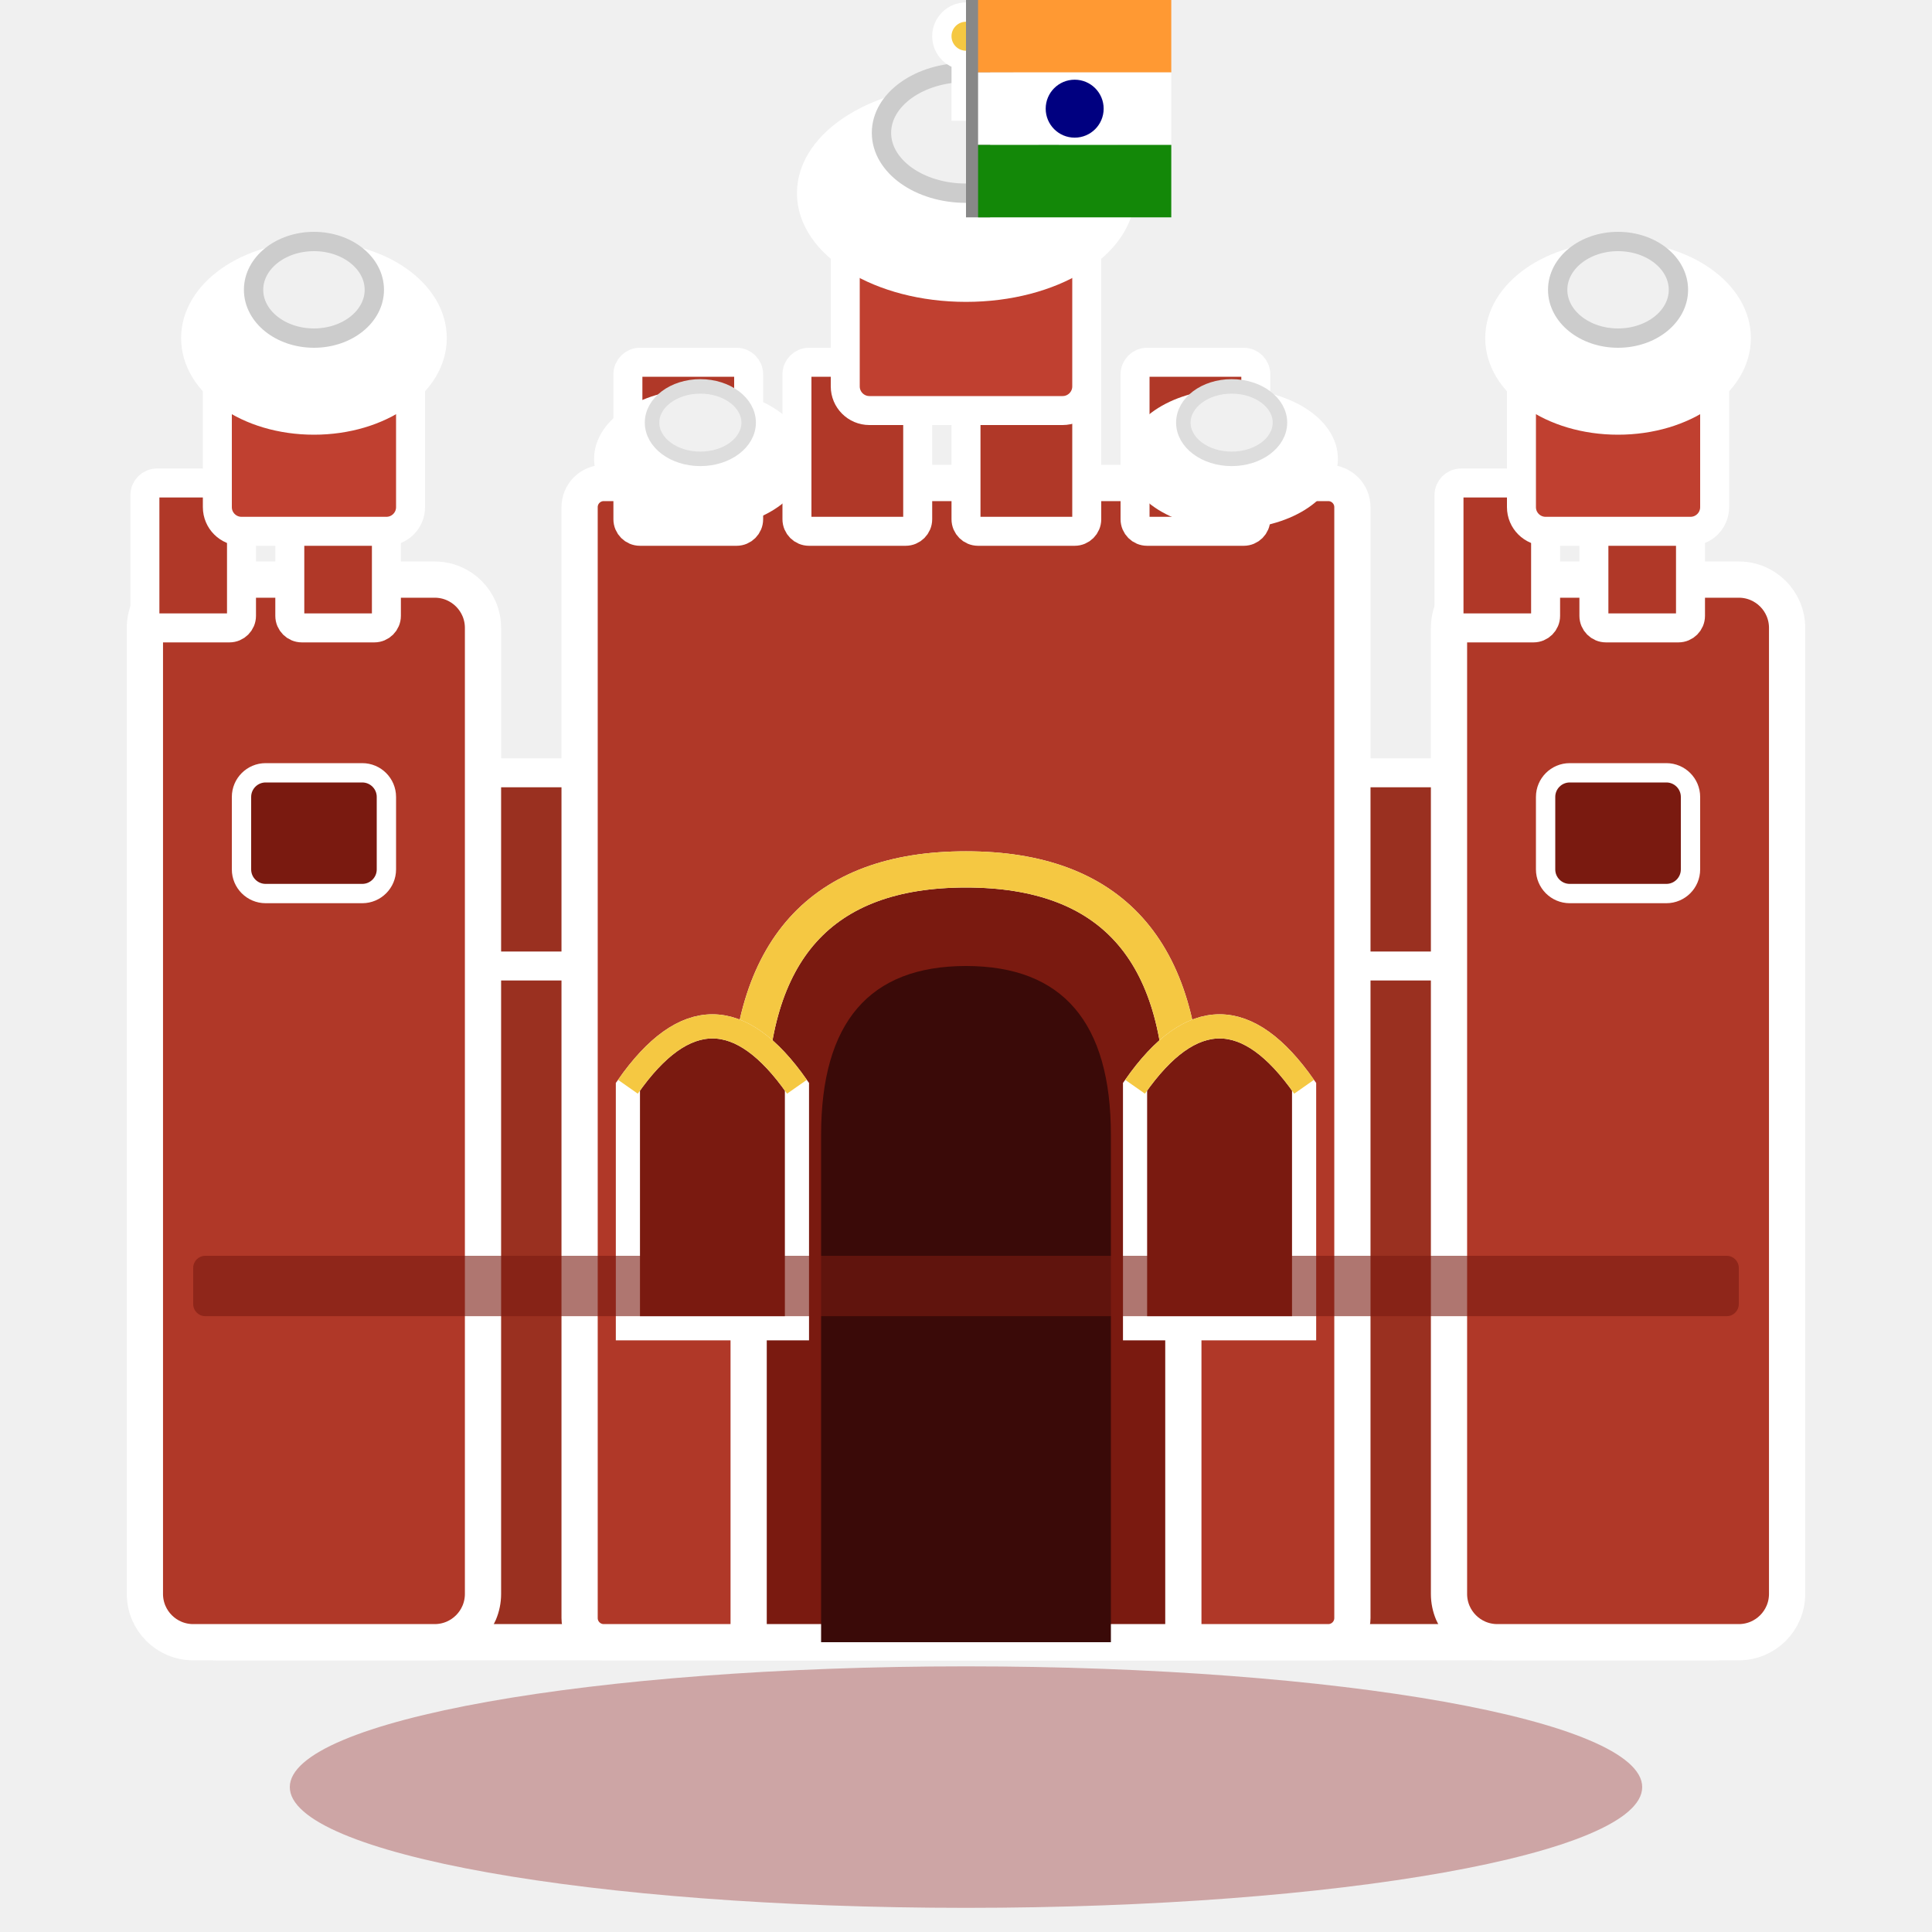
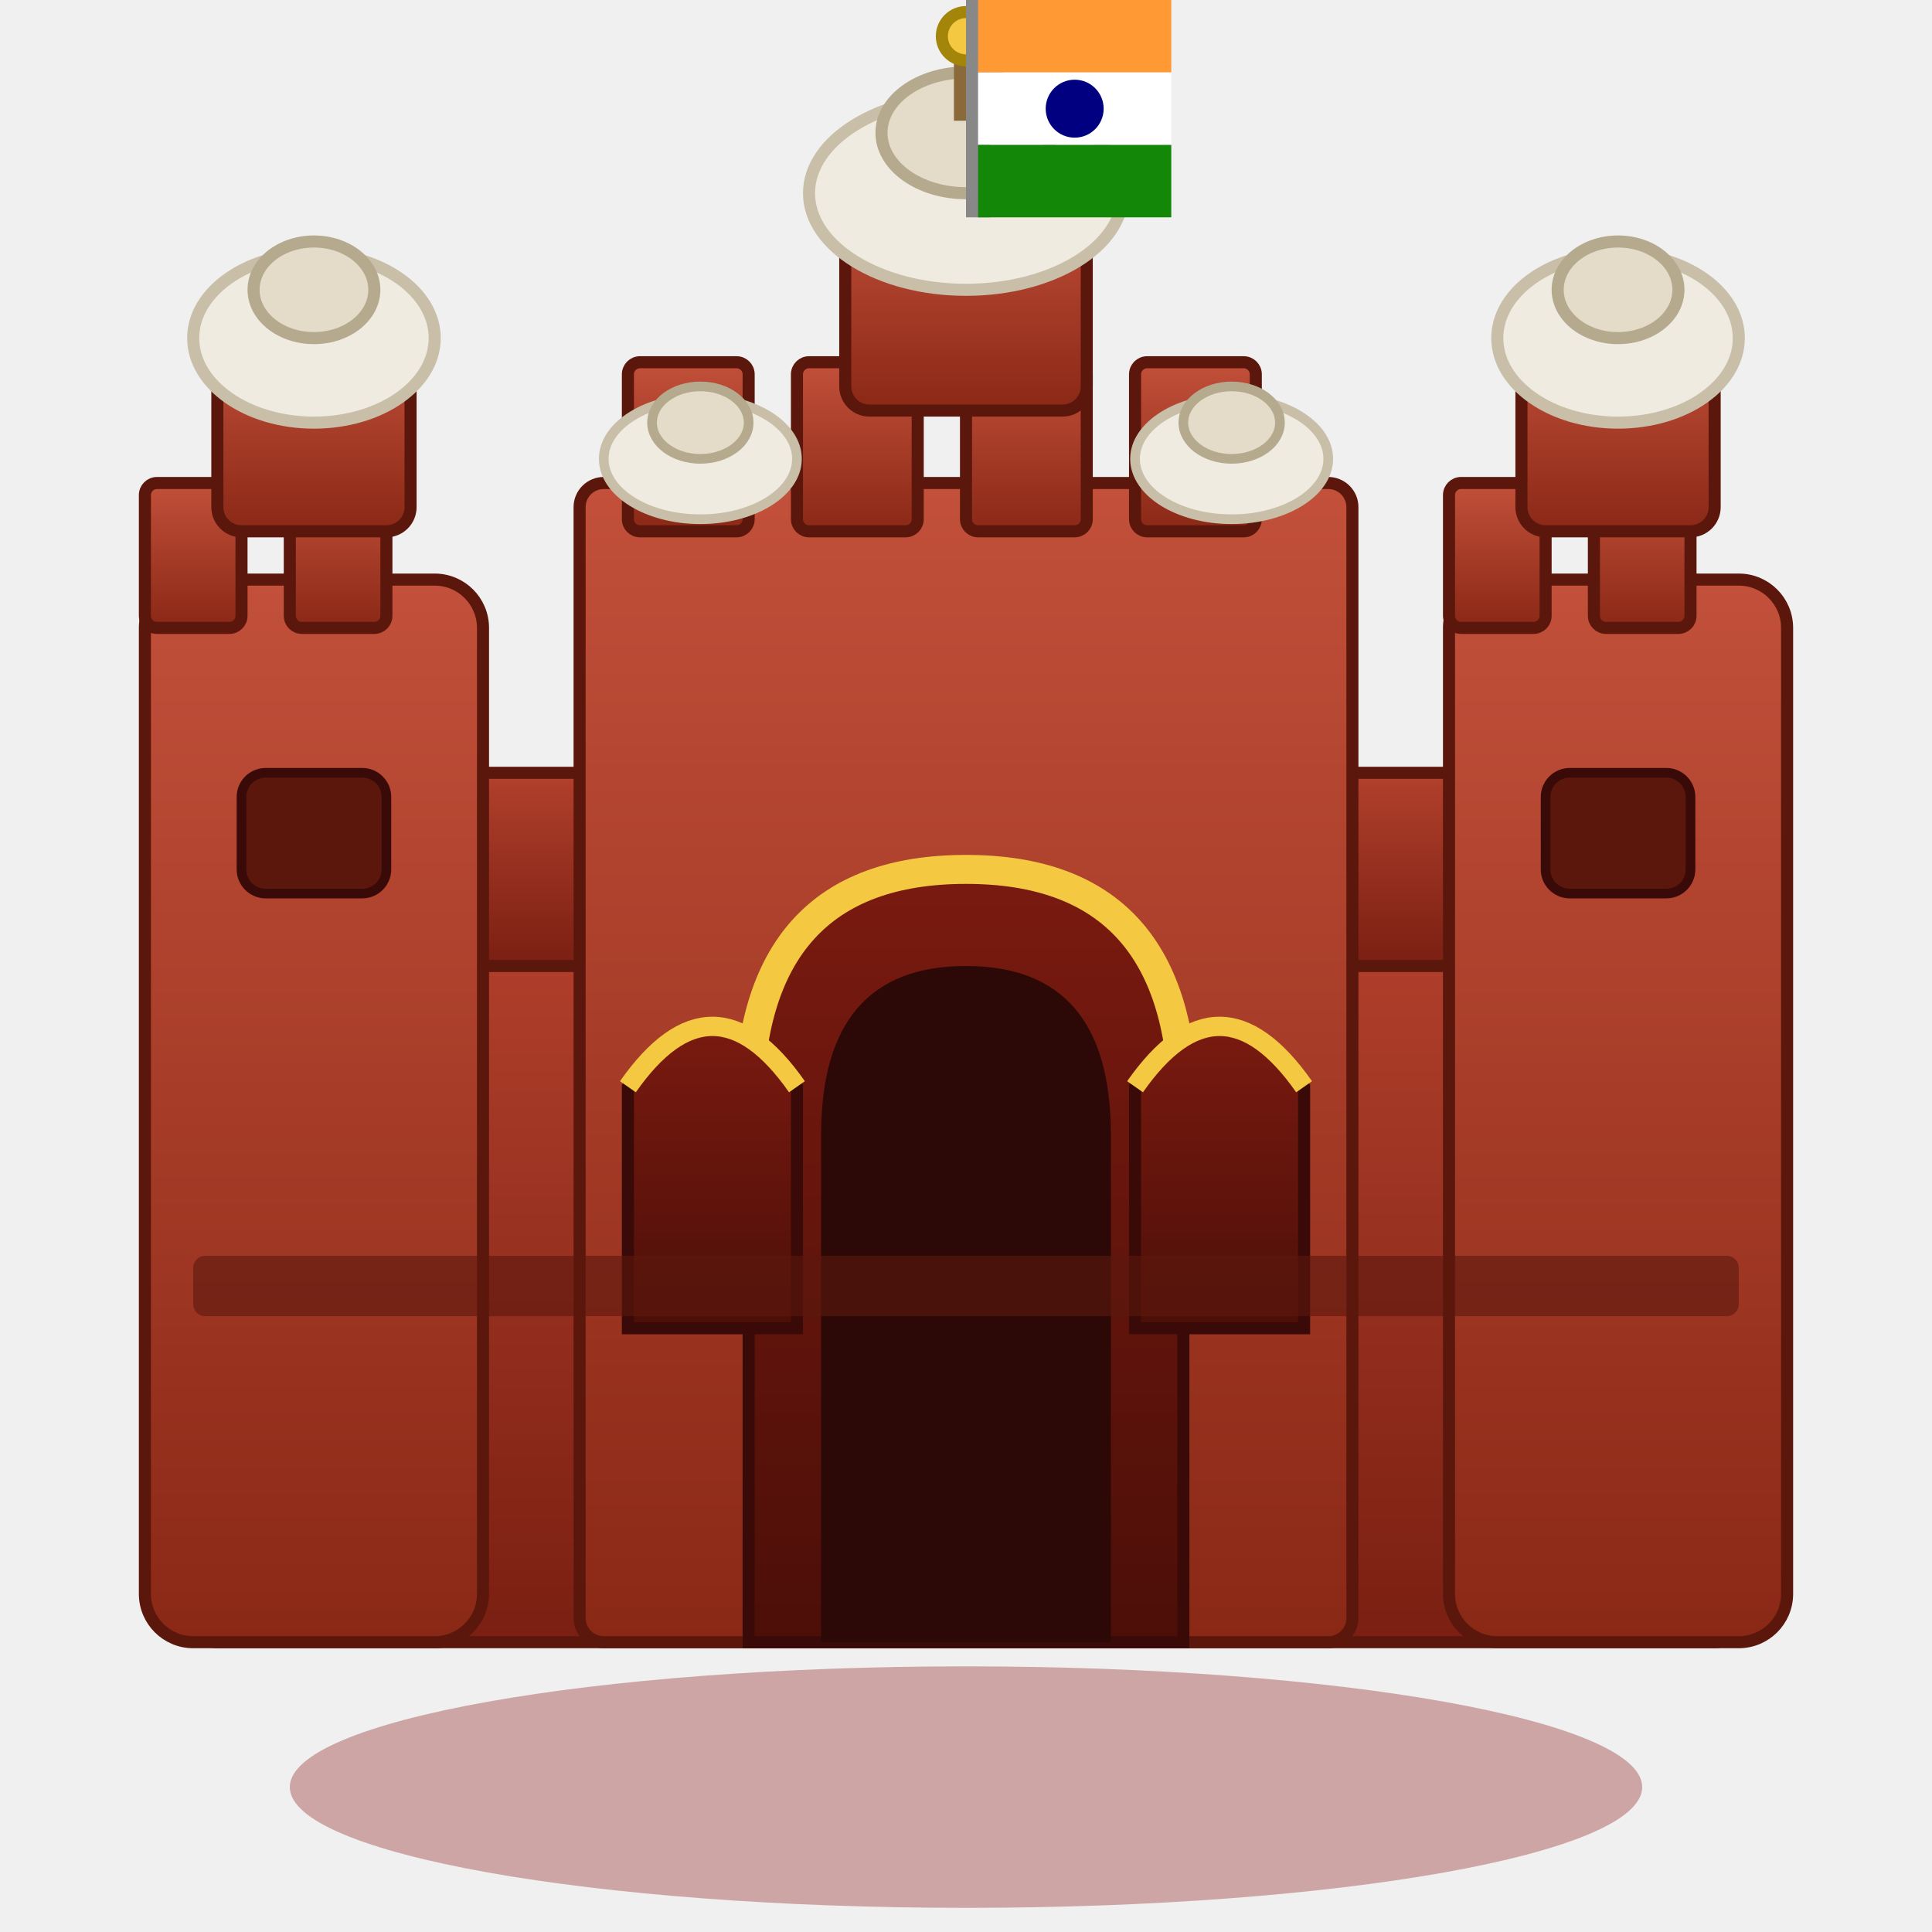
<svg xmlns="http://www.w3.org/2000/svg" viewBox="0 0 80 80">
+   <defs>
+     <linearGradient id="rf-wall" x1="0" y1="0" x2="0" y2="1">
+       <stop offset="0" stop-color="#b2402c" />
+       <stop offset="1" stop-color="#7a1f12" />
+     </linearGradient>
+     <linearGradient id="rf-tower" x1="0" y1="0" x2="0" y2="1">
+       <stop offset="0" stop-color="#c2503a" />
+       <stop offset="1" stop-color="#8a2816" />
+     </linearGradient>
+     <linearGradient id="rf-gate" x1="0" y1="0" x2="0" y2="1">
+       <stop offset="0" stop-color="#7a1a10" />
+       <stop offset="1" stop-color="#4c0f08" />
+     </linearGradient>
+   </defs>
  <ellipse cx="40" cy="74" rx="28" ry="5" fill="#8B1A1A" opacity="0.35" />
-   <rect x="8" y="38" width="64" height="30" rx="1" fill="#9a3020" stroke="white" stroke-width="1.5" />
-   <rect x="10" y="32" width="6" height="8" rx="0.5" fill="#9a3020" stroke="white" stroke-width="1.2" />
-   <rect x="19" y="32" width="6" height="8" rx="0.5" fill="#9a3020" stroke="white" stroke-width="1.2" />
-   <rect x="28" y="32" width="6" height="8" rx="0.5" fill="#9a3020" stroke="white" stroke-width="1.2" />
-   <rect x="37" y="32" width="6" height="8" rx="0.5" fill="#9a3020" stroke="white" stroke-width="1.2" />
-   <rect x="46" y="32" width="6" height="8" rx="0.5" fill="#9a3020" stroke="white" stroke-width="1.2" />
-   <rect x="55" y="32" width="6" height="8" rx="0.5" fill="#9a3020" stroke="white" stroke-width="1.2" />
-   <rect x="64" y="32" width="6" height="8" rx="0.5" fill="#9a3020" stroke="white" stroke-width="1.2" />
-   <rect x="6" y="24" width="14" height="44" rx="2" fill="#b03828" stroke="white" stroke-width="1.5" />
-   <rect x="6" y="20" width="4" height="6" rx="0.5" fill="#b03828" stroke="white" stroke-width="1.2" />
-   <rect x="12" y="20" width="4" height="6" rx="0.5" fill="#b03828" stroke="white" stroke-width="1.2" />
-   <rect x="60" y="24" width="14" height="44" rx="2" fill="#b03828" stroke="white" stroke-width="1.5" />
-   <rect x="60" y="20" width="4" height="6" rx="0.5" fill="#b03828" stroke="white" stroke-width="1.2" />
-   <rect x="66" y="20" width="4" height="6" rx="0.5" fill="#b03828" stroke="white" stroke-width="1.2" />
-   <rect x="9" y="14" width="8" height="8" rx="1" fill="#c04030" stroke="white" stroke-width="1.2" />
-   <ellipse cx="13" cy="14" rx="5" ry="3.5" fill="white" stroke="white" stroke-width="1" />
-   <ellipse cx="13" cy="12" rx="2.5" ry="2" fill="#f0f0f0" stroke="#ccc" stroke-width="0.8" />
-   <rect x="63" y="14" width="8" height="8" rx="1" fill="#c04030" stroke="white" stroke-width="1.2" />
-   <ellipse cx="67" cy="14" rx="5" ry="3.5" fill="white" stroke="white" stroke-width="1" />
-   <ellipse cx="67" cy="12" rx="2.5" ry="2" fill="#f0f0f0" stroke="#ccc" stroke-width="0.8" />
-   <rect x="24" y="20" width="32" height="48" rx="1" fill="#b03828" stroke="white" stroke-width="1.5" />
-   <rect x="26" y="15" width="5" height="7" rx="0.5" fill="#b03828" stroke="white" stroke-width="1.2" />
-   <rect x="33" y="15" width="5" height="7" rx="0.5" fill="#b03828" stroke="white" stroke-width="1.2" />
-   <rect x="40" y="15" width="5" height="7" rx="0.5" fill="#b03828" stroke="white" stroke-width="1.2" />
-   <rect x="47" y="15" width="5" height="7" rx="0.5" fill="#b03828" stroke="white" stroke-width="1.2" />
-   <path d="M31 68 L31 46 Q31 36 40 36 Q49 36 49 46 L49 68 Z" fill="#7a1a10" stroke="white" stroke-width="1.5" />
-   <path d="M34 68 L34 47 Q34 40 40 40 Q46 40 46 47 L46 68 Z" fill="#3a0a08" />
-   <path d="M31 46 Q31 36 40 36 Q49 36 49 46" fill="none" stroke="#f5c842" stroke-width="1.5" />
-   <path d="M26 55 L26 45 Q29.5 40 33 45 L33 55 Z" fill="#7a1a10" stroke="white" stroke-width="1" />
-   <path d="M26 45 Q29.5 40 33 45" fill="none" stroke="#f5c842" stroke-width="1" />
-   <path d="M47 55 L47 45 Q50.5 40 54 45 L54 55 Z" fill="#7a1a10" stroke="white" stroke-width="1" />
-   <path d="M47 45 Q50.5 40 54 45" fill="none" stroke="#f5c842" stroke-width="1" />
-   <rect x="35" y="8" width="10" height="9" rx="1" fill="#c04030" stroke="white" stroke-width="1.2" />
-   <ellipse cx="40" cy="8" rx="6.5" ry="4" fill="white" stroke="white" stroke-width="1" />
-   <ellipse cx="40" cy="5.5" rx="3.5" ry="2.5" fill="#f0f0f0" stroke="#ccc" stroke-width="0.8" />
-   <line x1="40" y1="5" x2="40" y2="2" stroke="white" stroke-width="1.2" />
-   <circle cx="40" cy="1.5" r="1" fill="#f5c842" stroke="white" stroke-width="0.8" />
-   <ellipse cx="29" cy="19" rx="4" ry="2.5" fill="white" stroke="white" stroke-width="0.8" />
-   <ellipse cx="29" cy="17.5" rx="2" ry="1.5" fill="#f0f0f0" stroke="#ddd" stroke-width="0.6" />
-   <ellipse cx="51" cy="19" rx="4" ry="2.5" fill="white" stroke="white" stroke-width="0.8" />
-   <ellipse cx="51" cy="17.5" rx="2" ry="1.5" fill="#f0f0f0" stroke="#ddd" stroke-width="0.6" />
-   <rect x="8" y="52" width="64" height="2.5" rx="0.5" fill="#7a1a10" stroke="none" opacity="0.6" />
-   <rect x="10" y="32" width="6" height="5" rx="1" fill="#7a1a10" stroke="white" stroke-width="0.8" />
-   <rect x="64" y="32" width="6" height="5" rx="1" fill="#7a1a10" stroke="white" stroke-width="0.8" />
-   <line x1="40" y1="1" x2="40" y2="1" stroke="white" stroke-width="1" />
+   <rect x="8" y="38" width="64" height="30" rx="1" fill="url(#rf-wall)" stroke="#5c170d" stroke-width="0.5" />
+   <rect x="10" y="32" width="6" height="8" rx="0.5" fill="url(#rf-wall)" stroke="#5c170d" stroke-width="0.5" />
+   <rect x="19" y="32" width="6" height="8" rx="0.5" fill="url(#rf-wall)" stroke="#5c170d" stroke-width="0.5" />
+   <rect x="28" y="32" width="6" height="8" rx="0.5" fill="url(#rf-wall)" stroke="#5c170d" stroke-width="0.5" />
+   <rect x="37" y="32" width="6" height="8" rx="0.5" fill="url(#rf-wall)" stroke="#5c170d" stroke-width="0.5" />
+   <rect x="46" y="32" width="6" height="8" rx="0.5" fill="url(#rf-wall)" stroke="#5c170d" stroke-width="0.5" />
+   <rect x="55" y="32" width="6" height="8" rx="0.5" fill="url(#rf-wall)" stroke="#5c170d" stroke-width="0.5" />
+   <rect x="64" y="32" width="6" height="8" rx="0.5" fill="url(#rf-wall)" stroke="#5c170d" stroke-width="0.5" />
+   <rect x="6" y="24" width="14" height="44" rx="2" fill="url(#rf-tower)" stroke="#5c170d" stroke-width="0.5" />
+   <rect x="6" y="20" width="4" height="6" rx="0.5" fill="url(#rf-tower)" stroke="#5c170d" stroke-width="0.5" />
+   <rect x="12" y="20" width="4" height="6" rx="0.5" fill="url(#rf-tower)" stroke="#5c170d" stroke-width="0.5" />
+   <rect x="60" y="24" width="14" height="44" rx="2" fill="url(#rf-tower)" stroke="#5c170d" stroke-width="0.5" />
+   <rect x="60" y="20" width="4" height="6" rx="0.5" fill="url(#rf-tower)" stroke="#5c170d" stroke-width="0.5" />
+   <rect x="66" y="20" width="4" height="6" rx="0.5" fill="url(#rf-tower)" stroke="#5c170d" stroke-width="0.5" />
+   <rect x="9" y="14" width="8" height="8" rx="1" fill="url(#rf-tower)" stroke="#5c170d" stroke-width="0.5" />
+   <ellipse cx="13" cy="14" rx="5" ry="3.5" fill="#f0ebe0" stroke="#c9bfa8" stroke-width="0.5" />
+   <ellipse cx="13" cy="12" rx="2.5" ry="2" fill="#e4dcc8" stroke="#b5aa8e" stroke-width="0.5" />
+   <rect x="63" y="14" width="8" height="8" rx="1" fill="url(#rf-tower)" stroke="#5c170d" stroke-width="0.5" />
+   <ellipse cx="67" cy="14" rx="5" ry="3.5" fill="#f0ebe0" stroke="#c9bfa8" stroke-width="0.5" />
+   <ellipse cx="67" cy="12" rx="2.5" ry="2" fill="#e4dcc8" stroke="#b5aa8e" stroke-width="0.5" />
+   <rect x="24" y="20" width="32" height="48" rx="1" fill="url(#rf-tower)" stroke="#5c170d" stroke-width="0.5" />
+   <rect x="26" y="15" width="5" height="7" rx="0.5" fill="url(#rf-tower)" stroke="#5c170d" stroke-width="0.5" />
+   <rect x="33" y="15" width="5" height="7" rx="0.5" fill="url(#rf-tower)" stroke="#5c170d" stroke-width="0.5" />
+   <rect x="40" y="15" width="5" height="7" rx="0.5" fill="url(#rf-tower)" stroke="#5c170d" stroke-width="0.5" />
+   <rect x="47" y="15" width="5" height="7" rx="0.5" fill="url(#rf-tower)" stroke="#5c170d" stroke-width="0.5" />
+   <path d="M31 68 L31 46 Q31 36 40 36 Q49 36 49 46 L49 68 Z" fill="url(#rf-gate)" stroke="#3a0a08" stroke-width="0.5" />
+   <path d="M34 68 L34 47 Q34 40 40 40 Q46 40 46 47 L46 68 Z" fill="#2c0906" />
+   <path d="M31 46 Q31 36 40 36 Q49 36 49 46" fill="none" stroke="#f5c842" stroke-width="1.2" />
+   <path d="M26 55 L26 45 Q29.5 40 33 45 L33 55 Z" fill="url(#rf-gate)" stroke="#3a0a08" stroke-width="0.5" />
+   <path d="M26 45 Q29.5 40 33 45" fill="none" stroke="#f5c842" stroke-width="0.8" />
+   <path d="M47 55 L47 45 Q50.5 40 54 45 L54 55 Z" fill="url(#rf-gate)" stroke="#3a0a08" stroke-width="0.5" />
+   <path d="M47 45 Q50.5 40 54 45" fill="none" stroke="#f5c842" stroke-width="0.8" />
+   <rect x="35" y="8" width="10" height="9" rx="1" fill="url(#rf-tower)" stroke="#5c170d" stroke-width="0.5" />
+   <ellipse cx="40" cy="8" rx="6.5" ry="4" fill="#f0ebe0" stroke="#c9bfa8" stroke-width="0.5" />
+   <ellipse cx="40" cy="5.5" rx="3.5" ry="2.5" fill="#e4dcc8" stroke="#b5aa8e" stroke-width="0.5" />
+   <line x1="40" y1="5" x2="40" y2="2" stroke="#8a6a3a" stroke-width="1" />
+   <circle cx="40" cy="1.5" r="1" fill="#f5c842" stroke="#a3850a" stroke-width="0.5" />
+   <ellipse cx="29" cy="19" rx="4" ry="2.5" fill="#f0ebe0" stroke="#c9bfa8" stroke-width="0.4" />
+   <ellipse cx="29" cy="17.5" rx="2" ry="1.5" fill="#e4dcc8" stroke="#b5aa8e" stroke-width="0.4" />
+   <ellipse cx="51" cy="19" rx="4" ry="2.5" fill="#f0ebe0" stroke="#c9bfa8" stroke-width="0.4" />
+   <ellipse cx="51" cy="17.5" rx="2" ry="1.5" fill="#e4dcc8" stroke="#b5aa8e" stroke-width="0.4" />
+   <rect x="8" y="52" width="64" height="2.5" rx="0.5" fill="#5c170d" stroke="none" opacity="0.6" />
+   <rect x="10" y="32" width="6" height="5" rx="1" fill="#5c170d" stroke="#3a0a08" stroke-width="0.4" />
+   <rect x="64" y="32" width="6" height="5" rx="1" fill="#5c170d" stroke="#3a0a08" stroke-width="0.4" />
  <g>
    <rect x="40" y="-1" width="1" height="10" fill="#888" stroke="none" />
    <rect x="40.5" y="0" width="8" height="3" fill="#FF9933" />
    <rect x="40.5" y="3" width="8" height="3" fill="white" />
    <rect x="40.5" y="6" width="8" height="3" fill="#138808" />
    <circle cx="44.5" cy="4.5" r="1.2" fill="#000080" />
    <animateTransform attributeName="transform" type="skewX" values="0;3;0;-3;0" dur="2s" repeatCount="indefinite" additive="sum" />
  </g>
</svg>
